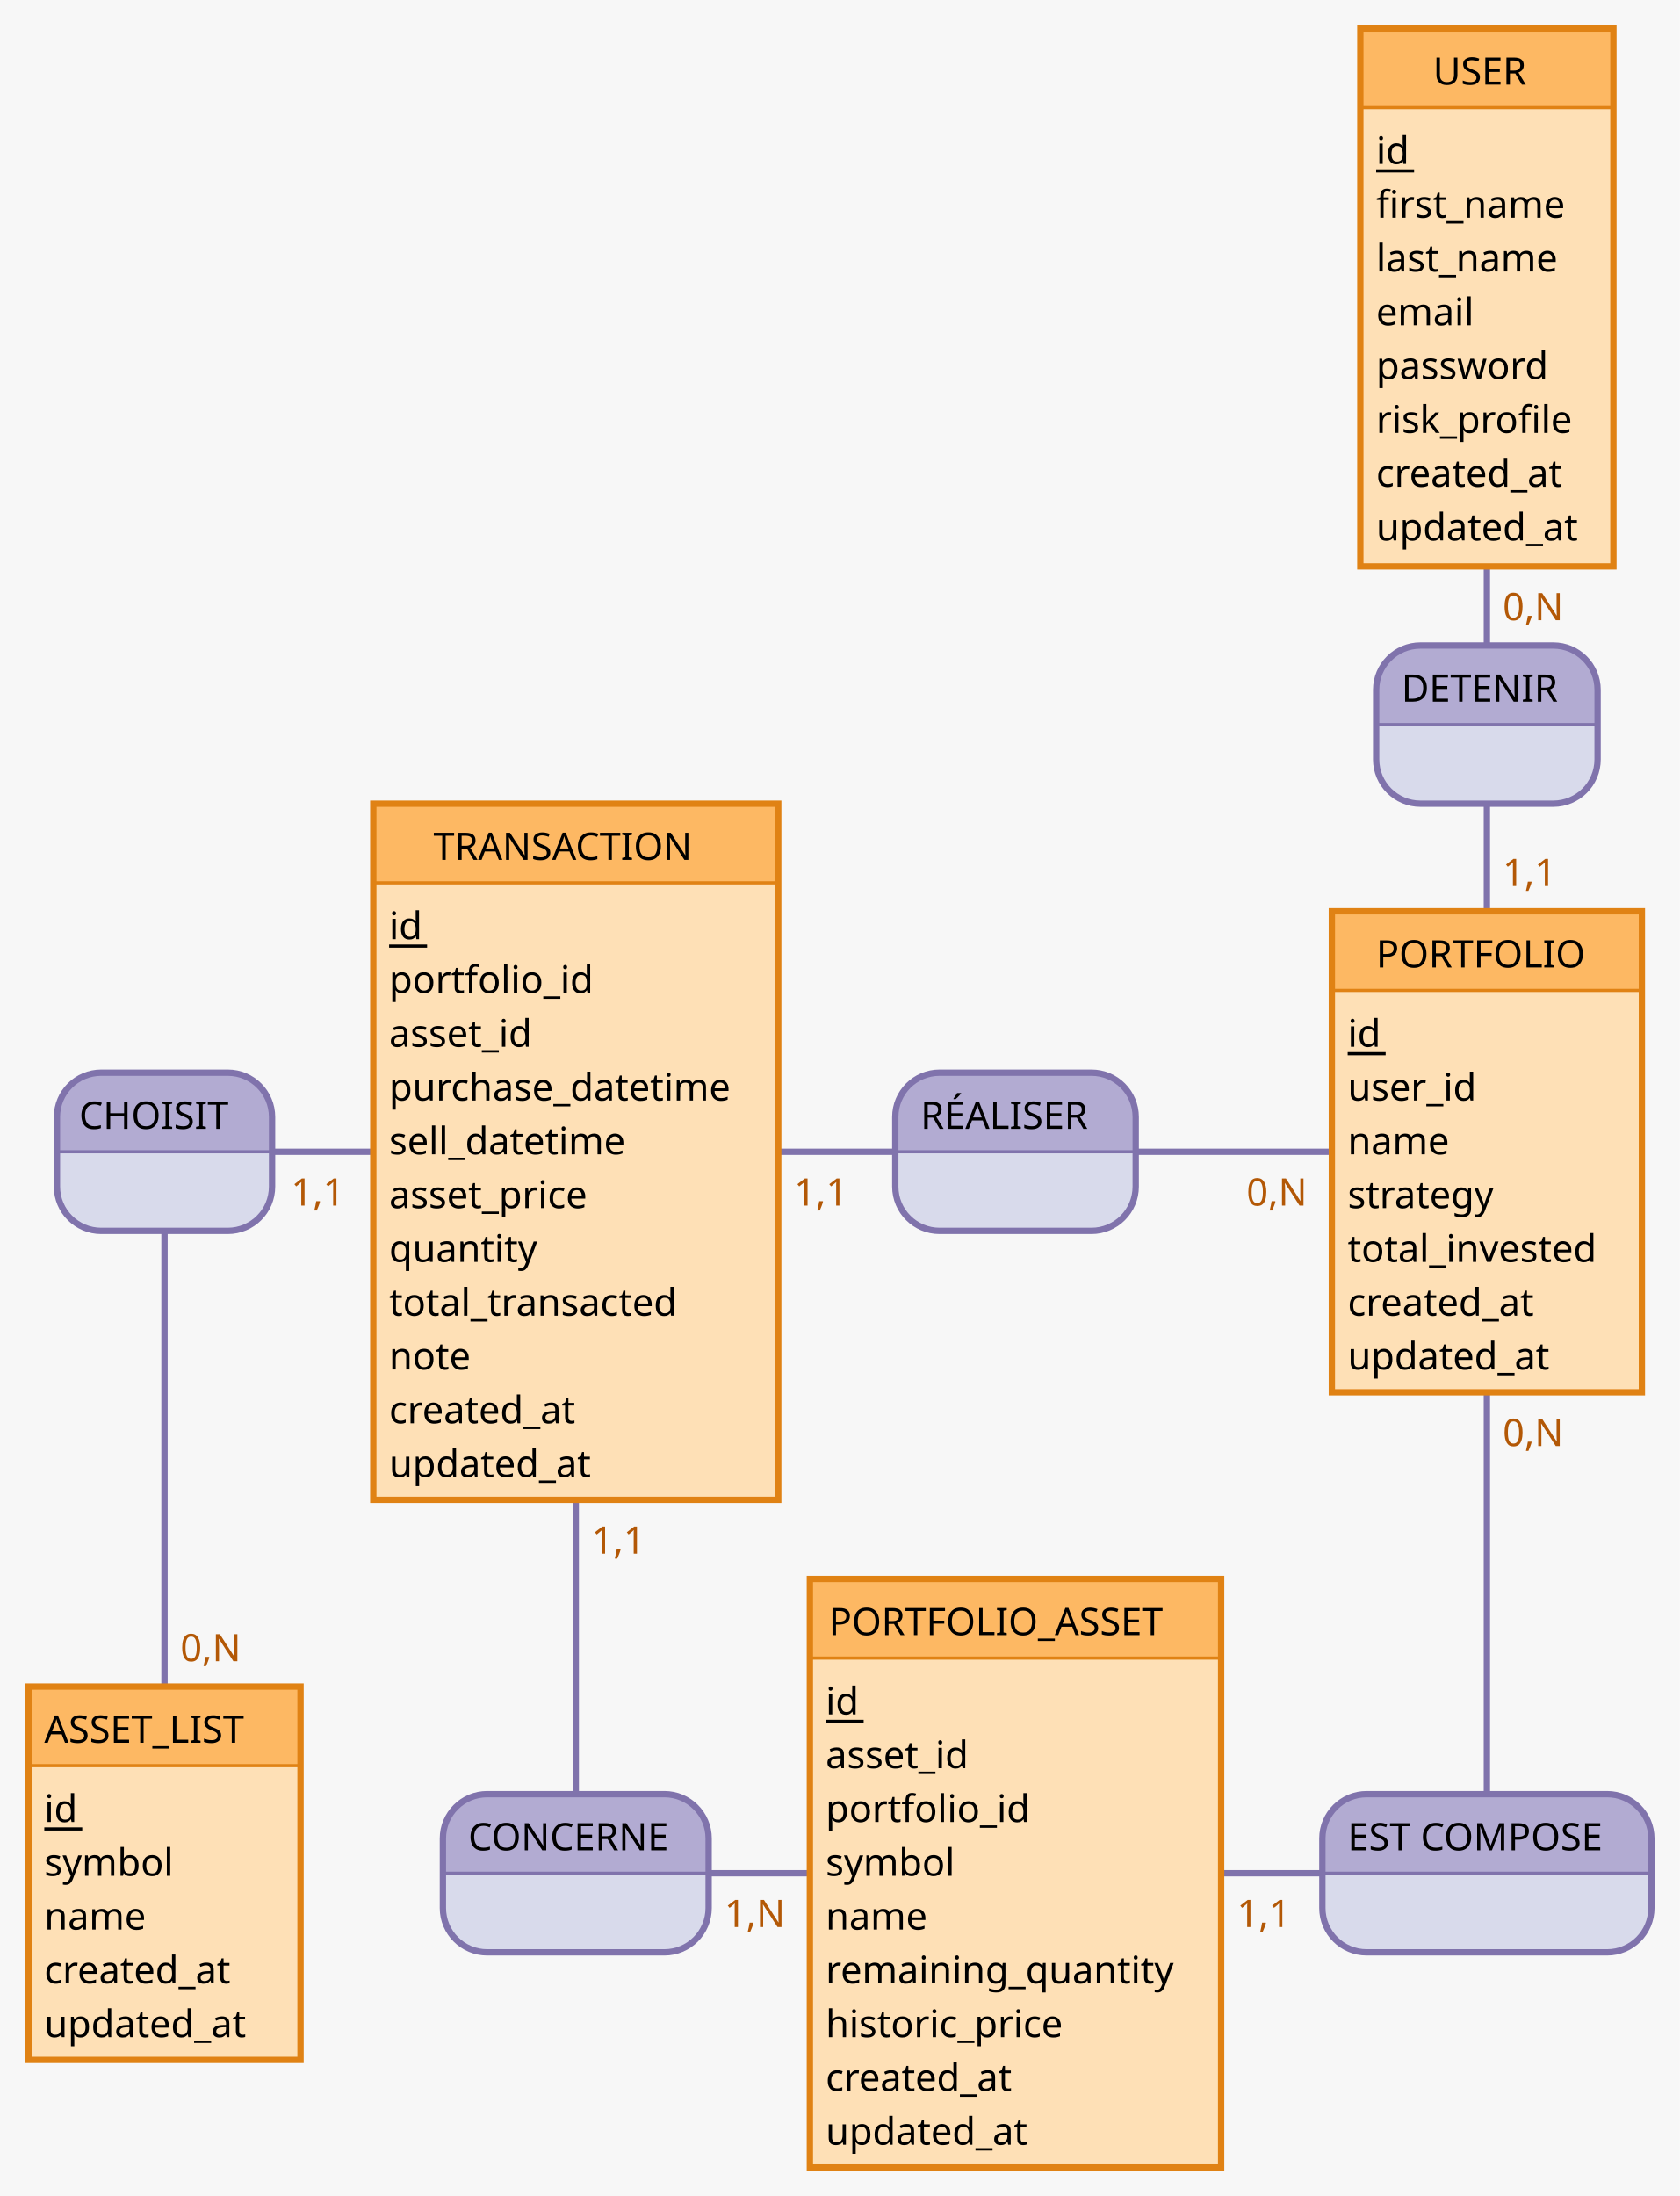
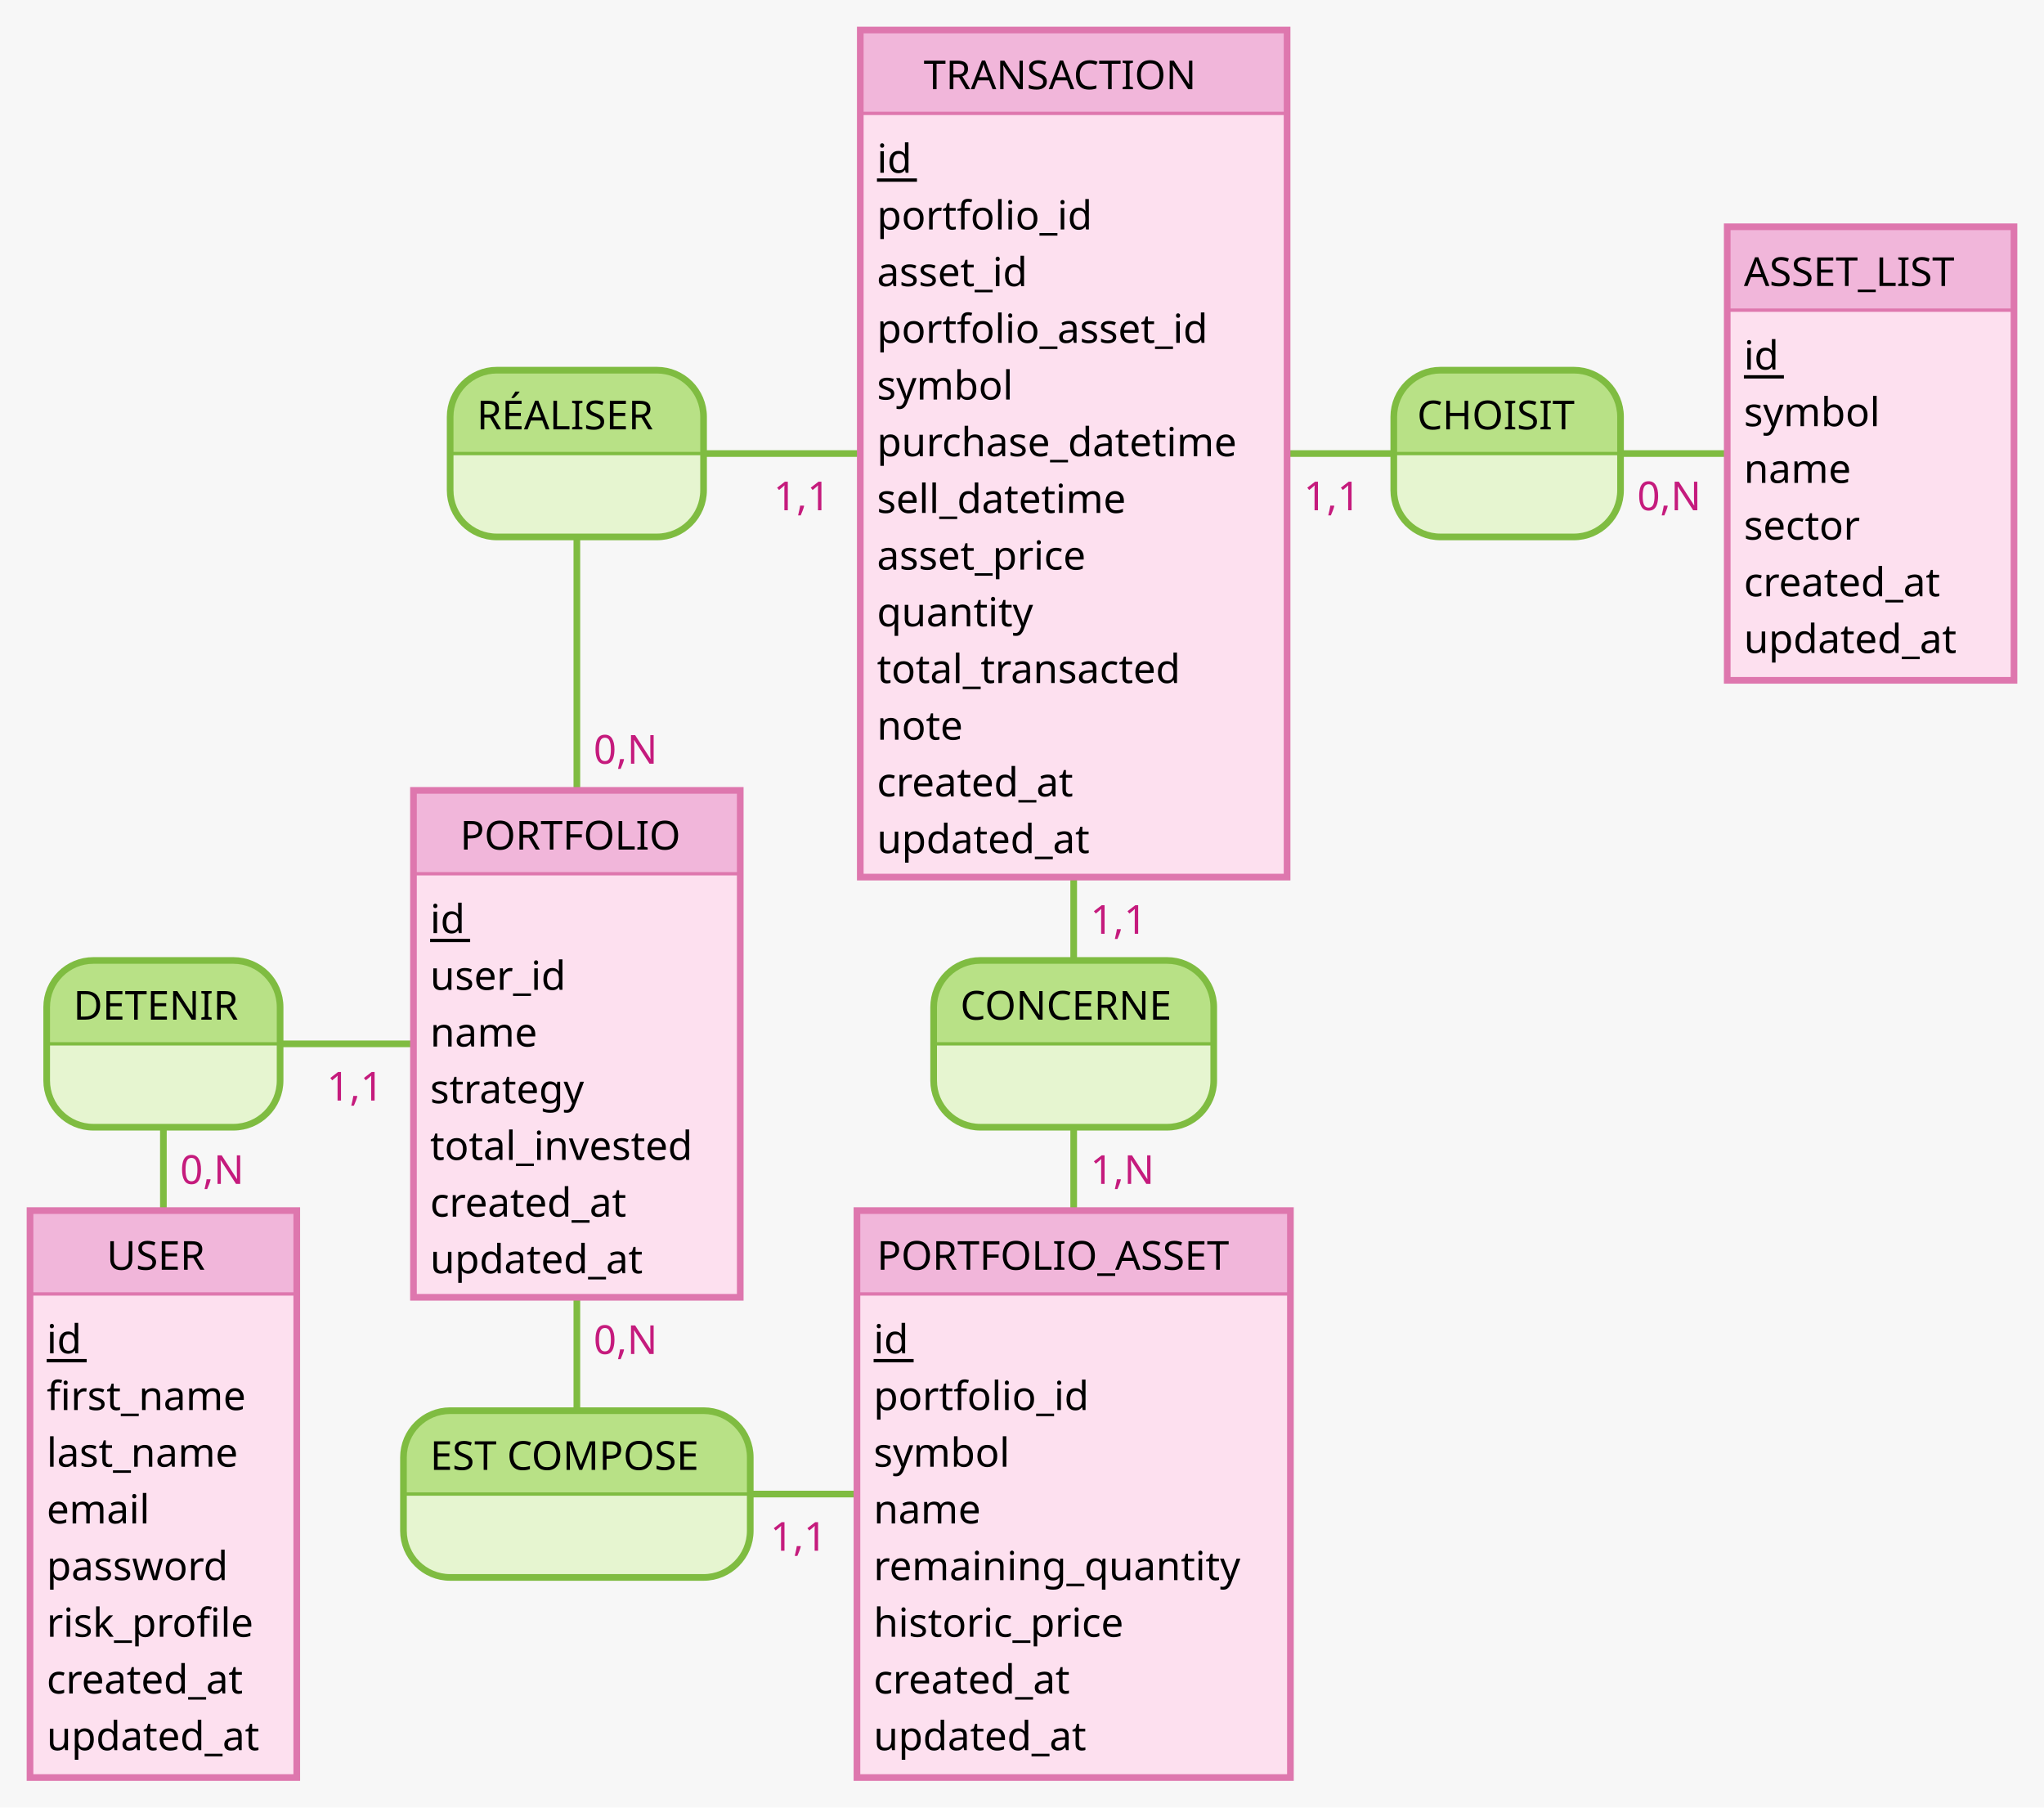
- <svg xmlns="http://www.w3.org/2000/svg" width="531" height="694" viewBox="0 0 531 694">
-   <rect id="frame" x="0" y="0" width="531" height="694" fill="#f7f7f7" stroke="none" stroke-width="0" />
+ <svg xmlns="http://www.w3.org/2000/svg" width="613" height="542" viewBox="0 0 613 542">
+   <rect id="frame" x="0" y="0" width="613" height="542" fill="#f7f7f7" stroke="none" stroke-width="0" />
  <g>
-     <line x1="470" y1="94" x2="470" y2="229" stroke="#8073ac" stroke-width="2" />
-     <text x="475" y="196" fill="#b35806" font-family="Verdana" font-size="12">0,N</text>
-     <line x1="470" y1="364" x2="470" y2="229" stroke="#8073ac" stroke-width="2" />
-     <text x="475" y="280" fill="#b35806" font-family="Verdana" font-size="12">1,1</text>
+     <line x1="173" y1="313" x2="173" y2="136" stroke="#7fbc41" stroke-width="2" />
+     <text x="178" y="229" fill="#c51b7d" font-family="Verdana" font-size="12">0,N</text>
+     <line x1="322" y1="136" x2="173" y2="136" stroke="#7fbc41" stroke-width="2" />
+     <text x="232" y="153" fill="#c51b7d" font-family="Verdana" font-size="12">1,1</text>
    <g>
-       <path d="M491 204 a14 14 90 0 1 14 14 V229 h-70 V218 a14 14 90 0 1 14 -14" fill="#b2abd2" stroke="#b2abd2" stroke-width="0" />
-       <path d="M505 229 v11 a14 14 90 0 1 -14 14 H449 a14 14 90 0 1 -14 -14 V229 H70" fill="#d8daeb" stroke="#d8daeb" stroke-width="0" />
-       <rect x="435" y="204" width="70" height="50" fill="none" rx="14" stroke="#8073ac" stroke-width="2" />
-       <line x1="435" y1="229" x2="505" y2="229" stroke="#8073ac" stroke-width="1" />
-       <text x="443" y="221.75" fill="#000" font-family="Verdana" font-size="12">DETENIR</text>
+       <path d="M197 111 a14 14 90 0 1 14 14 V136 h-76 V125 a14 14 90 0 1 14 -14" fill="#b8e186" stroke="#b8e186" stroke-width="0" />
+       <path d="M211 136 v11 a14 14 90 0 1 -14 14 H149 a14 14 90 0 1 -14 -14 V136 H76" fill="#e6f5d0" stroke="#e6f5d0" stroke-width="0" />
+       <rect x="135" y="111" width="76" height="50" fill="none" rx="14" stroke="#7fbc41" stroke-width="2" />
+       <line x1="135" y1="136" x2="211" y2="136" stroke="#7fbc41" stroke-width="1" />
+       <text x="143" y="128.75" fill="#000" font-family="Verdana" font-size="12">RÉALISER</text>
    </g>
  </g>
  <g>
-     <line x1="182" y1="364" x2="52" y2="364" stroke="#8073ac" stroke-width="2" />
-     <text x="92" y="381" fill="#b35806" font-family="Verdana" font-size="12">1,1</text>
-     <line x1="52" y1="592" x2="52" y2="364" stroke="#8073ac" stroke-width="2" />
-     <text x="57" y="525" fill="#b35806" font-family="Verdana" font-size="12">0,N</text>
+     <line x1="322" y1="136" x2="452" y2="136" stroke="#7fbc41" stroke-width="2" />
+     <text x="391" y="153" fill="#c51b7d" font-family="Verdana" font-size="12">1,1</text>
+     <line x1="561" y1="136" x2="452" y2="136" stroke="#7fbc41" stroke-width="2" />
+     <text x="491" y="153" fill="#c51b7d" font-family="Verdana" font-size="12">0,N</text>
    <g>
-       <path d="M72 339 a14 14 90 0 1 14 14 V364 h-68 V353 a14 14 90 0 1 14 -14" fill="#b2abd2" stroke="#b2abd2" stroke-width="0" />
-       <path d="M86 364 v11 a14 14 90 0 1 -14 14 H32 a14 14 90 0 1 -14 -14 V364 H68" fill="#d8daeb" stroke="#d8daeb" stroke-width="0" />
-       <rect x="18" y="339" width="68" height="50" fill="none" rx="14" stroke="#8073ac" stroke-width="2" />
-       <line x1="18" y1="364" x2="86" y2="364" stroke="#8073ac" stroke-width="1" />
-       <text x="25" y="356.75" fill="#000" font-family="Verdana" font-size="12">CHOISIT</text>
+       <path d="M472 111 a14 14 90 0 1 14 14 V136 h-68 V125 a14 14 90 0 1 14 -14" fill="#b8e186" stroke="#b8e186" stroke-width="0" />
+       <path d="M486 136 v11 a14 14 90 0 1 -14 14 H432 a14 14 90 0 1 -14 -14 V136 H68" fill="#e6f5d0" stroke="#e6f5d0" stroke-width="0" />
+       <rect x="418" y="111" width="68" height="50" fill="none" rx="14" stroke="#7fbc41" stroke-width="2" />
+       <line x1="418" y1="136" x2="486" y2="136" stroke="#7fbc41" stroke-width="1" />
+       <text x="425" y="128.75" fill="#000" font-family="Verdana" font-size="12">CHOISIT</text>
    </g>
  </g>
  <g>
-     <line x1="470" y1="364" x2="321" y2="364" stroke="#8073ac" stroke-width="2" />
-     <text x="394" y="381" fill="#b35806" font-family="Verdana" font-size="12">0,N</text>
-     <line x1="182" y1="364" x2="321" y2="364" stroke="#8073ac" stroke-width="2" />
-     <text x="251" y="381" fill="#b35806" font-family="Verdana" font-size="12">1,1</text>
+     <line x1="49" y1="448" x2="49" y2="313" stroke="#7fbc41" stroke-width="2" />
+     <text x="54" y="355" fill="#c51b7d" font-family="Verdana" font-size="12">0,N</text>
+     <line x1="173" y1="313" x2="49" y2="313" stroke="#7fbc41" stroke-width="2" />
+     <text x="98" y="330" fill="#c51b7d" font-family="Verdana" font-size="12">1,1</text>
    <g>
-       <path d="M345 339 a14 14 90 0 1 14 14 V364 h-76 V353 a14 14 90 0 1 14 -14" fill="#b2abd2" stroke="#b2abd2" stroke-width="0" />
-       <path d="M359 364 v11 a14 14 90 0 1 -14 14 H297 a14 14 90 0 1 -14 -14 V364 H76" fill="#d8daeb" stroke="#d8daeb" stroke-width="0" />
-       <rect x="283" y="339" width="76" height="50" fill="none" rx="14" stroke="#8073ac" stroke-width="2" />
-       <line x1="283" y1="364" x2="359" y2="364" stroke="#8073ac" stroke-width="1" />
-       <text x="291" y="356.75" fill="#000" font-family="Verdana" font-size="12">RÉALISER</text>
+       <path d="M70 288 a14 14 90 0 1 14 14 V313 h-70 V302 a14 14 90 0 1 14 -14" fill="#b8e186" stroke="#b8e186" stroke-width="0" />
+       <path d="M84 313 v11 a14 14 90 0 1 -14 14 H28 a14 14 90 0 1 -14 -14 V313 H70" fill="#e6f5d0" stroke="#e6f5d0" stroke-width="0" />
+       <rect x="14" y="288" width="70" height="50" fill="none" rx="14" stroke="#7fbc41" stroke-width="2" />
+       <line x1="14" y1="313" x2="84" y2="313" stroke="#7fbc41" stroke-width="1" />
+       <text x="22" y="305.75" fill="#000" font-family="Verdana" font-size="12">DETENIR</text>
    </g>
  </g>
  <g>
-     <line x1="182" y1="364" x2="182" y2="592" stroke="#8073ac" stroke-width="2" />
-     <text x="187" y="491" fill="#b35806" font-family="Verdana" font-size="12">1,1</text>
-     <line x1="321" y1="592" x2="182" y2="592" stroke="#8073ac" stroke-width="2" />
-     <text x="229" y="609" fill="#b35806" font-family="Verdana" font-size="12">1,N</text>
+     <line x1="322" y1="136" x2="322" y2="313" stroke="#7fbc41" stroke-width="2" />
+     <text x="327" y="280" fill="#c51b7d" font-family="Verdana" font-size="12">1,1</text>
+     <line x1="322" y1="448" x2="322" y2="313" stroke="#7fbc41" stroke-width="2" />
+     <text x="327" y="355" fill="#c51b7d" font-family="Verdana" font-size="12">1,N</text>
    <g>
-       <path d="M210 567 a14 14 90 0 1 14 14 V592 h-84 V581 a14 14 90 0 1 14 -14" fill="#b2abd2" stroke="#b2abd2" stroke-width="0" />
-       <path d="M224 592 v11 a14 14 90 0 1 -14 14 H154 a14 14 90 0 1 -14 -14 V592 H84" fill="#d8daeb" stroke="#d8daeb" stroke-width="0" />
-       <rect x="140" y="567" width="84" height="50" fill="none" rx="14" stroke="#8073ac" stroke-width="2" />
-       <line x1="140" y1="592" x2="224" y2="592" stroke="#8073ac" stroke-width="1" />
-       <text x="148" y="584.75" fill="#000" font-family="Verdana" font-size="12">CONCERNE</text>
+       <path d="M350 288 a14 14 90 0 1 14 14 V313 h-84 V302 a14 14 90 0 1 14 -14" fill="#b8e186" stroke="#b8e186" stroke-width="0" />
+       <path d="M364 313 v11 a14 14 90 0 1 -14 14 H294 a14 14 90 0 1 -14 -14 V313 H84" fill="#e6f5d0" stroke="#e6f5d0" stroke-width="0" />
+       <rect x="280" y="288" width="84" height="50" fill="none" rx="14" stroke="#7fbc41" stroke-width="2" />
+       <line x1="280" y1="313" x2="364" y2="313" stroke="#7fbc41" stroke-width="1" />
+       <text x="288" y="305.75" fill="#000" font-family="Verdana" font-size="12">CONCERNE</text>
    </g>
  </g>
  <g>
-     <line x1="470" y1="364" x2="470" y2="592" stroke="#8073ac" stroke-width="2" />
-     <text x="475" y="457" fill="#b35806" font-family="Verdana" font-size="12">0,N</text>
-     <line x1="321" y1="592" x2="470" y2="592" stroke="#8073ac" stroke-width="2" />
-     <text x="391" y="609" fill="#b35806" font-family="Verdana" font-size="12">1,1</text>
+     <line x1="173" y1="313" x2="173" y2="448" stroke="#7fbc41" stroke-width="2" />
+     <text x="178" y="406" fill="#c51b7d" font-family="Verdana" font-size="12">0,N</text>
+     <line x1="322" y1="448" x2="173" y2="448" stroke="#7fbc41" stroke-width="2" />
+     <text x="231" y="465" fill="#c51b7d" font-family="Verdana" font-size="12">1,1</text>
    <g>
-       <path d="M508 567 a14 14 90 0 1 14 14 V592 h-104 V581 a14 14 90 0 1 14 -14" fill="#b2abd2" stroke="#b2abd2" stroke-width="0" />
-       <path d="M522 592 v11 a14 14 90 0 1 -14 14 H432 a14 14 90 0 1 -14 -14 V592 H104" fill="#d8daeb" stroke="#d8daeb" stroke-width="0" />
-       <rect x="418" y="567" width="104" height="50" fill="none" rx="14" stroke="#8073ac" stroke-width="2" />
-       <line x1="418" y1="592" x2="522" y2="592" stroke="#8073ac" stroke-width="1" />
-       <text x="426" y="584.75" fill="#000" font-family="Verdana" font-size="12">EST COMPOSE</text>
+       <path d="M211 423 a14 14 90 0 1 14 14 V448 h-104 V437 a14 14 90 0 1 14 -14" fill="#b8e186" stroke="#b8e186" stroke-width="0" />
+       <path d="M225 448 v11 a14 14 90 0 1 -14 14 H135 a14 14 90 0 1 -14 -14 V448 H104" fill="#e6f5d0" stroke="#e6f5d0" stroke-width="0" />
+       <rect x="121" y="423" width="104" height="50" fill="none" rx="14" stroke="#7fbc41" stroke-width="2" />
+       <line x1="121" y1="448" x2="225" y2="448" stroke="#7fbc41" stroke-width="1" />
+       <text x="129" y="440.75" fill="#000" font-family="Verdana" font-size="12">EST COMPOSE</text>
    </g>
  </g>
  <g>
    <g>
-       <rect x="430" y="9" width="80" height="25" fill="#fdb863" stroke="#fdb863" stroke-width="0" opacity="1" />
-       <rect x="430" y="34" width="80" height="145" fill="#fee0b6" stroke="#fee0b6" stroke-width="0" opacity="1" />
-       <rect x="430" y="9" width="80" height="170" fill="none" stroke="#e08214" stroke-width="2" opacity="1" />
-       <line x1="430" y1="34" x2="510" y2="34" stroke="#e08214" stroke-width="1" />
+       <rect x="258" y="9" width="128" height="25" fill="#f1b6da" stroke="#f1b6da" stroke-width="0" opacity="1" />
+       <rect x="258" y="34" width="128" height="229" fill="#fde0ef" stroke="#fde0ef" stroke-width="0" opacity="1" />
+       <rect x="258" y="9" width="128" height="254" fill="none" stroke="#de77ae" stroke-width="2" opacity="1" />
+       <line x1="258" y1="34" x2="386" y2="34" stroke="#de77ae" stroke-width="1" />
    </g>
-     <text x="453" y="26.75" fill="#000" font-family="Verdana" font-size="12">USER</text>
-     <text x="435" y="51.8" fill="#000" font-family="Verdana" font-size="12">id</text>
-     <line x1="435" y1="54" x2="447" y2="54" stroke="#000" stroke-width="1" />
-     <text x="435" y="68.8" fill="#000" font-family="Verdana" font-size="12">first_name</text>
-     <text x="435" y="85.8" fill="#000" font-family="Verdana" font-size="12">last_name</text>
-     <text x="435" y="102.8" fill="#000" font-family="Verdana" font-size="12">email</text>
-     <text x="435" y="119.8" fill="#000" font-family="Verdana" font-size="12">password</text>
-     <text x="435" y="136.8" fill="#000" font-family="Verdana" font-size="12">risk_profile</text>
-     <text x="435" y="153.8" fill="#000" font-family="Verdana" font-size="12">created_at</text>
-     <text x="435" y="170.8" fill="#000" font-family="Verdana" font-size="12">updated_at</text>
+     <text x="277" y="26.75" fill="#000" font-family="Verdana" font-size="12">TRANSACTION</text>
+     <text x="263" y="51.8" fill="#000" font-family="Verdana" font-size="12">id</text>
+     <line x1="263" y1="54" x2="275" y2="54" stroke="#000" stroke-width="1" />
+     <text x="263" y="68.8" fill="#000" font-family="Verdana" font-size="12">portfolio_id</text>
+     <text x="263" y="85.8" fill="#000" font-family="Verdana" font-size="12">asset_id</text>
+     <text x="263" y="102.8" fill="#000" font-family="Verdana" font-size="12">portfolio_asset_id</text>
+     <text x="263" y="119.8" fill="#000" font-family="Verdana" font-size="12">symbol</text>
+     <text x="263" y="136.8" fill="#000" font-family="Verdana" font-size="12">purchase_datetime</text>
+     <text x="263" y="153.8" fill="#000" font-family="Verdana" font-size="12">sell_datetime</text>
+     <text x="263" y="170.8" fill="#000" font-family="Verdana" font-size="12">asset_price</text>
+     <text x="263" y="187.8" fill="#000" font-family="Verdana" font-size="12">quantity</text>
+     <text x="263" y="204.8" fill="#000" font-family="Verdana" font-size="12">total_transacted</text>
+     <text x="263" y="221.8" fill="#000" font-family="Verdana" font-size="12">note</text>
+     <text x="263" y="238.8" fill="#000" font-family="Verdana" font-size="12">created_at</text>
+     <text x="263" y="255.8" fill="#000" font-family="Verdana" font-size="12">updated_at</text>
  </g>
  <g>
    <g>
-       <rect x="118" y="254" width="128" height="25" fill="#fdb863" stroke="#fdb863" stroke-width="0" opacity="1" />
-       <rect x="118" y="279" width="128" height="195" fill="#fee0b6" stroke="#fee0b6" stroke-width="0" opacity="1" />
-       <rect x="118" y="254" width="128" height="220" fill="none" stroke="#e08214" stroke-width="2" opacity="1" />
-       <line x1="118" y1="279" x2="246" y2="279" stroke="#e08214" stroke-width="1" />
+       <rect x="518" y="68" width="86" height="25" fill="#f1b6da" stroke="#f1b6da" stroke-width="0" opacity="1" />
+       <rect x="518" y="93" width="86" height="111" fill="#fde0ef" stroke="#fde0ef" stroke-width="0" opacity="1" />
+       <rect x="518" y="68" width="86" height="136" fill="none" stroke="#de77ae" stroke-width="2" opacity="1" />
+       <line x1="518" y1="93" x2="604" y2="93" stroke="#de77ae" stroke-width="1" />
    </g>
-     <text x="137" y="271.75" fill="#000" font-family="Verdana" font-size="12">TRANSACTION</text>
-     <text x="123" y="296.8" fill="#000" font-family="Verdana" font-size="12">id</text>
-     <line x1="123" y1="299" x2="135" y2="299" stroke="#000" stroke-width="1" />
-     <text x="123" y="313.8" fill="#000" font-family="Verdana" font-size="12">portfolio_id</text>
-     <text x="123" y="330.8" fill="#000" font-family="Verdana" font-size="12">asset_id</text>
-     <text x="123" y="347.8" fill="#000" font-family="Verdana" font-size="12">purchase_datetime</text>
-     <text x="123" y="364.8" fill="#000" font-family="Verdana" font-size="12">sell_datetime</text>
-     <text x="123" y="381.8" fill="#000" font-family="Verdana" font-size="12">asset_price</text>
-     <text x="123" y="398.8" fill="#000" font-family="Verdana" font-size="12">quantity</text>
-     <text x="123" y="415.8" fill="#000" font-family="Verdana" font-size="12">total_transacted</text>
-     <text x="123" y="432.8" fill="#000" font-family="Verdana" font-size="12">note</text>
-     <text x="123" y="449.8" fill="#000" font-family="Verdana" font-size="12">created_at</text>
-     <text x="123" y="466.8" fill="#000" font-family="Verdana" font-size="12">updated_at</text>
+     <text x="523" y="85.75" fill="#000" font-family="Verdana" font-size="12">ASSET_LIST</text>
+     <text x="523" y="110.8" fill="#000" font-family="Verdana" font-size="12">id</text>
+     <line x1="523" y1="113" x2="535" y2="113" stroke="#000" stroke-width="1" />
+     <text x="523" y="127.8" fill="#000" font-family="Verdana" font-size="12">symbol</text>
+     <text x="523" y="144.8" fill="#000" font-family="Verdana" font-size="12">name</text>
+     <text x="523" y="161.8" fill="#000" font-family="Verdana" font-size="12">sector</text>
+     <text x="523" y="178.8" fill="#000" font-family="Verdana" font-size="12">created_at</text>
+     <text x="523" y="195.8" fill="#000" font-family="Verdana" font-size="12">updated_at</text>
  </g>
  <g>
    <g>
-       <rect x="421" y="288" width="98" height="25" fill="#fdb863" stroke="#fdb863" stroke-width="0" opacity="1" />
-       <rect x="421" y="313" width="98" height="127" fill="#fee0b6" stroke="#fee0b6" stroke-width="0" opacity="1" />
-       <rect x="421" y="288" width="98" height="152" fill="none" stroke="#e08214" stroke-width="2" opacity="1" />
-       <line x1="421" y1="313" x2="519" y2="313" stroke="#e08214" stroke-width="1" />
+       <rect x="124" y="237" width="98" height="25" fill="#f1b6da" stroke="#f1b6da" stroke-width="0" opacity="1" />
+       <rect x="124" y="262" width="98" height="127" fill="#fde0ef" stroke="#fde0ef" stroke-width="0" opacity="1" />
+       <rect x="124" y="237" width="98" height="152" fill="none" stroke="#de77ae" stroke-width="2" opacity="1" />
+       <line x1="124" y1="262" x2="222" y2="262" stroke="#de77ae" stroke-width="1" />
    </g>
-     <text x="435" y="305.75" fill="#000" font-family="Verdana" font-size="12">PORTFOLIO</text>
-     <text x="426" y="330.8" fill="#000" font-family="Verdana" font-size="12">id</text>
-     <line x1="426" y1="333" x2="438" y2="333" stroke="#000" stroke-width="1" />
-     <text x="426" y="347.8" fill="#000" font-family="Verdana" font-size="12">user_id</text>
-     <text x="426" y="364.8" fill="#000" font-family="Verdana" font-size="12">name</text>
-     <text x="426" y="381.8" fill="#000" font-family="Verdana" font-size="12">strategy</text>
-     <text x="426" y="398.8" fill="#000" font-family="Verdana" font-size="12">total_invested</text>
-     <text x="426" y="415.8" fill="#000" font-family="Verdana" font-size="12">created_at</text>
-     <text x="426" y="432.8" fill="#000" font-family="Verdana" font-size="12">updated_at</text>
+     <text x="138" y="254.75" fill="#000" font-family="Verdana" font-size="12">PORTFOLIO</text>
+     <text x="129" y="279.8" fill="#000" font-family="Verdana" font-size="12">id</text>
+     <line x1="129" y1="282" x2="141" y2="282" stroke="#000" stroke-width="1" />
+     <text x="129" y="296.8" fill="#000" font-family="Verdana" font-size="12">user_id</text>
+     <text x="129" y="313.8" fill="#000" font-family="Verdana" font-size="12">name</text>
+     <text x="129" y="330.8" fill="#000" font-family="Verdana" font-size="12">strategy</text>
+     <text x="129" y="347.8" fill="#000" font-family="Verdana" font-size="12">total_invested</text>
+     <text x="129" y="364.8" fill="#000" font-family="Verdana" font-size="12">created_at</text>
+     <text x="129" y="381.8" fill="#000" font-family="Verdana" font-size="12">updated_at</text>
  </g>
  <g>
    <g>
-       <rect x="9" y="533" width="86" height="25" fill="#fdb863" stroke="#fdb863" stroke-width="0" opacity="1" />
-       <rect x="9" y="558" width="86" height="93" fill="#fee0b6" stroke="#fee0b6" stroke-width="0" opacity="1" />
-       <rect x="9" y="533" width="86" height="118" fill="none" stroke="#e08214" stroke-width="2" opacity="1" />
-       <line x1="9" y1="558" x2="95" y2="558" stroke="#e08214" stroke-width="1" />
+       <rect x="9" y="363" width="80" height="25" fill="#f1b6da" stroke="#f1b6da" stroke-width="0" opacity="1" />
+       <rect x="9" y="388" width="80" height="145" fill="#fde0ef" stroke="#fde0ef" stroke-width="0" opacity="1" />
+       <rect x="9" y="363" width="80" height="170" fill="none" stroke="#de77ae" stroke-width="2" opacity="1" />
+       <line x1="9" y1="388" x2="89" y2="388" stroke="#de77ae" stroke-width="1" />
    </g>
-     <text x="14" y="550.75" fill="#000" font-family="Verdana" font-size="12">ASSET_LIST</text>
-     <text x="14" y="575.8" fill="#000" font-family="Verdana" font-size="12">id</text>
-     <line x1="14" y1="578" x2="26" y2="578" stroke="#000" stroke-width="1" />
-     <text x="14" y="592.8" fill="#000" font-family="Verdana" font-size="12">symbol</text>
-     <text x="14" y="609.8" fill="#000" font-family="Verdana" font-size="12">name</text>
-     <text x="14" y="626.8" fill="#000" font-family="Verdana" font-size="12">created_at</text>
-     <text x="14" y="643.8" fill="#000" font-family="Verdana" font-size="12">updated_at</text>
+     <text x="32" y="380.75" fill="#000" font-family="Verdana" font-size="12">USER</text>
+     <text x="14" y="405.8" fill="#000" font-family="Verdana" font-size="12">id</text>
+     <line x1="14" y1="408" x2="26" y2="408" stroke="#000" stroke-width="1" />
+     <text x="14" y="422.8" fill="#000" font-family="Verdana" font-size="12">first_name</text>
+     <text x="14" y="439.8" fill="#000" font-family="Verdana" font-size="12">last_name</text>
+     <text x="14" y="456.8" fill="#000" font-family="Verdana" font-size="12">email</text>
+     <text x="14" y="473.8" fill="#000" font-family="Verdana" font-size="12">password</text>
+     <text x="14" y="490.8" fill="#000" font-family="Verdana" font-size="12">risk_profile</text>
+     <text x="14" y="507.8" fill="#000" font-family="Verdana" font-size="12">created_at</text>
+     <text x="14" y="524.8" fill="#000" font-family="Verdana" font-size="12">updated_at</text>
  </g>
  <g>
    <g>
-       <rect x="256" y="499" width="130" height="25" fill="#fdb863" stroke="#fdb863" stroke-width="0" opacity="1" />
-       <rect x="256" y="524" width="130" height="161" fill="#fee0b6" stroke="#fee0b6" stroke-width="0" opacity="1" />
-       <rect x="256" y="499" width="130" height="186" fill="none" stroke="#e08214" stroke-width="2" opacity="1" />
-       <line x1="256" y1="524" x2="386" y2="524" stroke="#e08214" stroke-width="1" />
+       <rect x="257" y="363" width="130" height="25" fill="#f1b6da" stroke="#f1b6da" stroke-width="0" opacity="1" />
+       <rect x="257" y="388" width="130" height="145" fill="#fde0ef" stroke="#fde0ef" stroke-width="0" opacity="1" />
+       <rect x="257" y="363" width="130" height="170" fill="none" stroke="#de77ae" stroke-width="2" opacity="1" />
+       <line x1="257" y1="388" x2="387" y2="388" stroke="#de77ae" stroke-width="1" />
    </g>
-     <text x="262" y="516.75" fill="#000" font-family="Verdana" font-size="12">PORTFOLIO_ASSET</text>
-     <text x="261" y="541.8" fill="#000" font-family="Verdana" font-size="12">id</text>
-     <line x1="261" y1="544" x2="273" y2="544" stroke="#000" stroke-width="1" />
-     <text x="261" y="558.8" fill="#000" font-family="Verdana" font-size="12">asset_id</text>
-     <text x="261" y="575.8" fill="#000" font-family="Verdana" font-size="12">portfolio_id</text>
-     <text x="261" y="592.8" fill="#000" font-family="Verdana" font-size="12">symbol</text>
-     <text x="261" y="609.8" fill="#000" font-family="Verdana" font-size="12">name</text>
-     <text x="261" y="626.8" fill="#000" font-family="Verdana" font-size="12">remaining_quantity</text>
-     <text x="261" y="643.8" fill="#000" font-family="Verdana" font-size="12">historic_price</text>
-     <text x="261" y="660.8" fill="#000" font-family="Verdana" font-size="12">created_at</text>
-     <text x="261" y="677.8" fill="#000" font-family="Verdana" font-size="12">updated_at</text>
+     <text x="263" y="380.75" fill="#000" font-family="Verdana" font-size="12">PORTFOLIO_ASSET</text>
+     <text x="262" y="405.8" fill="#000" font-family="Verdana" font-size="12">id</text>
+     <line x1="262" y1="408" x2="274" y2="408" stroke="#000" stroke-width="1" />
+     <text x="262" y="422.8" fill="#000" font-family="Verdana" font-size="12">portfolio_id</text>
+     <text x="262" y="439.8" fill="#000" font-family="Verdana" font-size="12">symbol</text>
+     <text x="262" y="456.8" fill="#000" font-family="Verdana" font-size="12">name</text>
+     <text x="262" y="473.8" fill="#000" font-family="Verdana" font-size="12">remaining_quantity</text>
+     <text x="262" y="490.8" fill="#000" font-family="Verdana" font-size="12">historic_price</text>
+     <text x="262" y="507.8" fill="#000" font-family="Verdana" font-size="12">created_at</text>
+     <text x="262" y="524.8" fill="#000" font-family="Verdana" font-size="12">updated_at</text>
  </g>
</svg>
